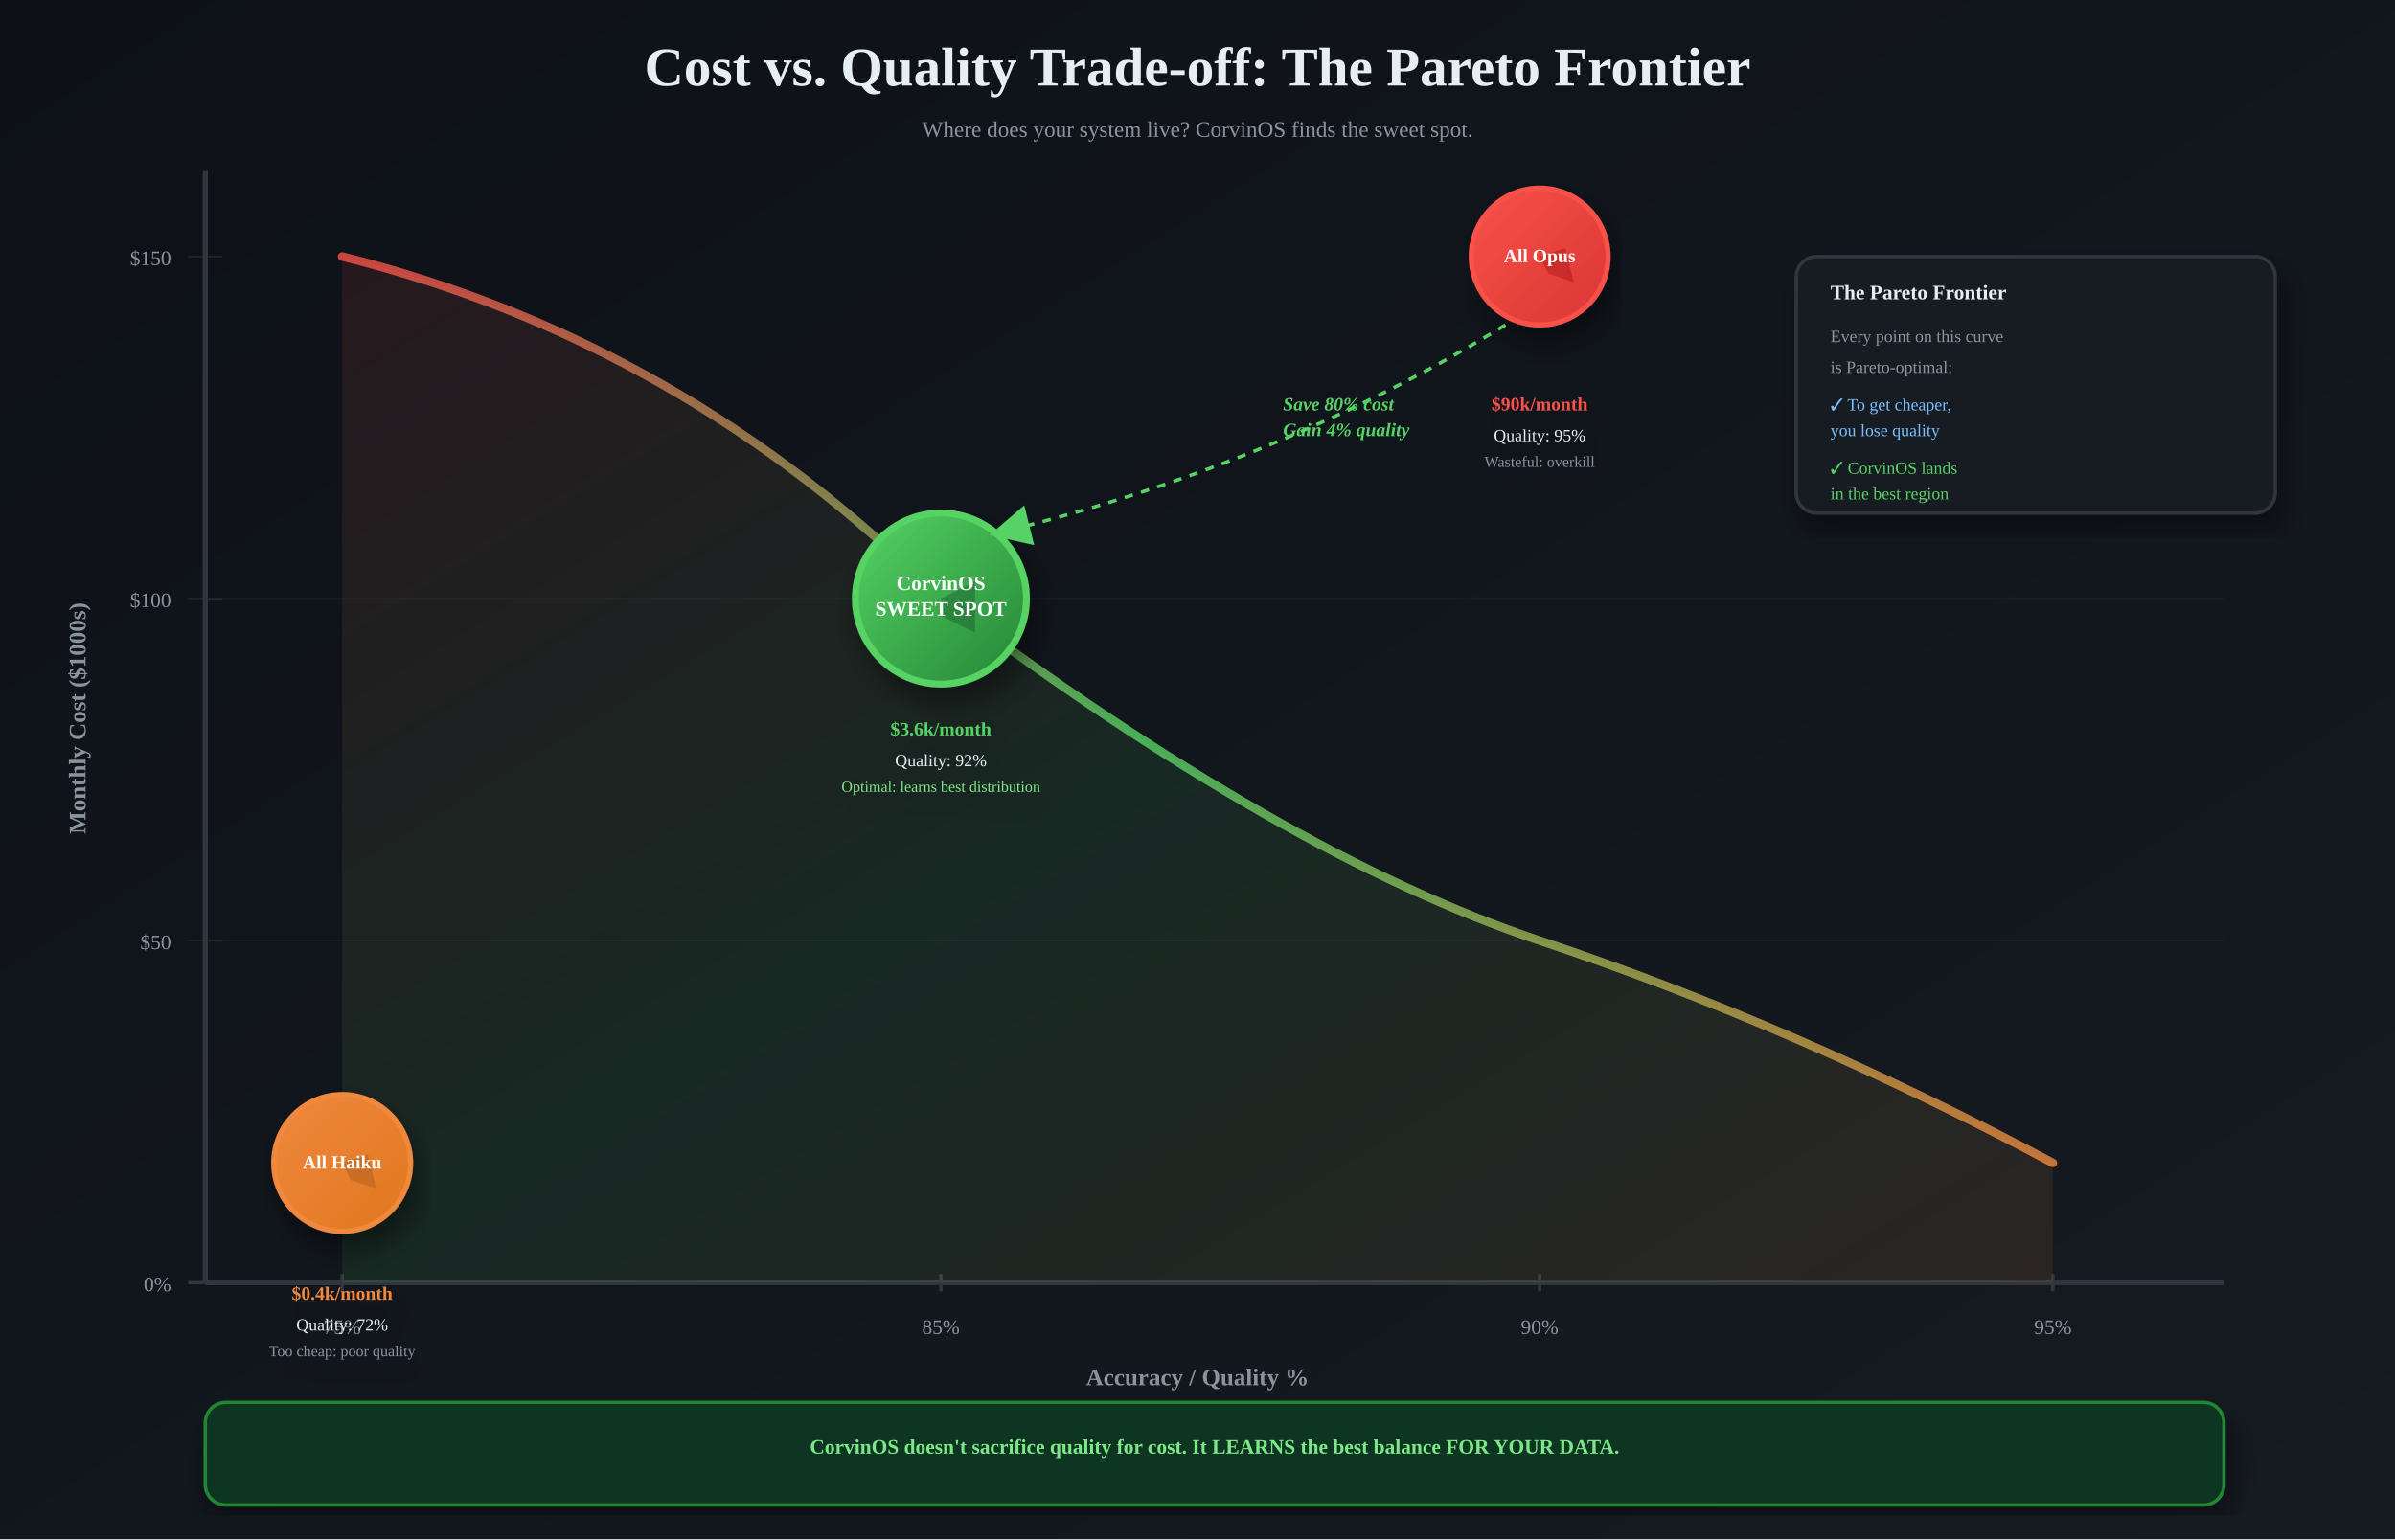
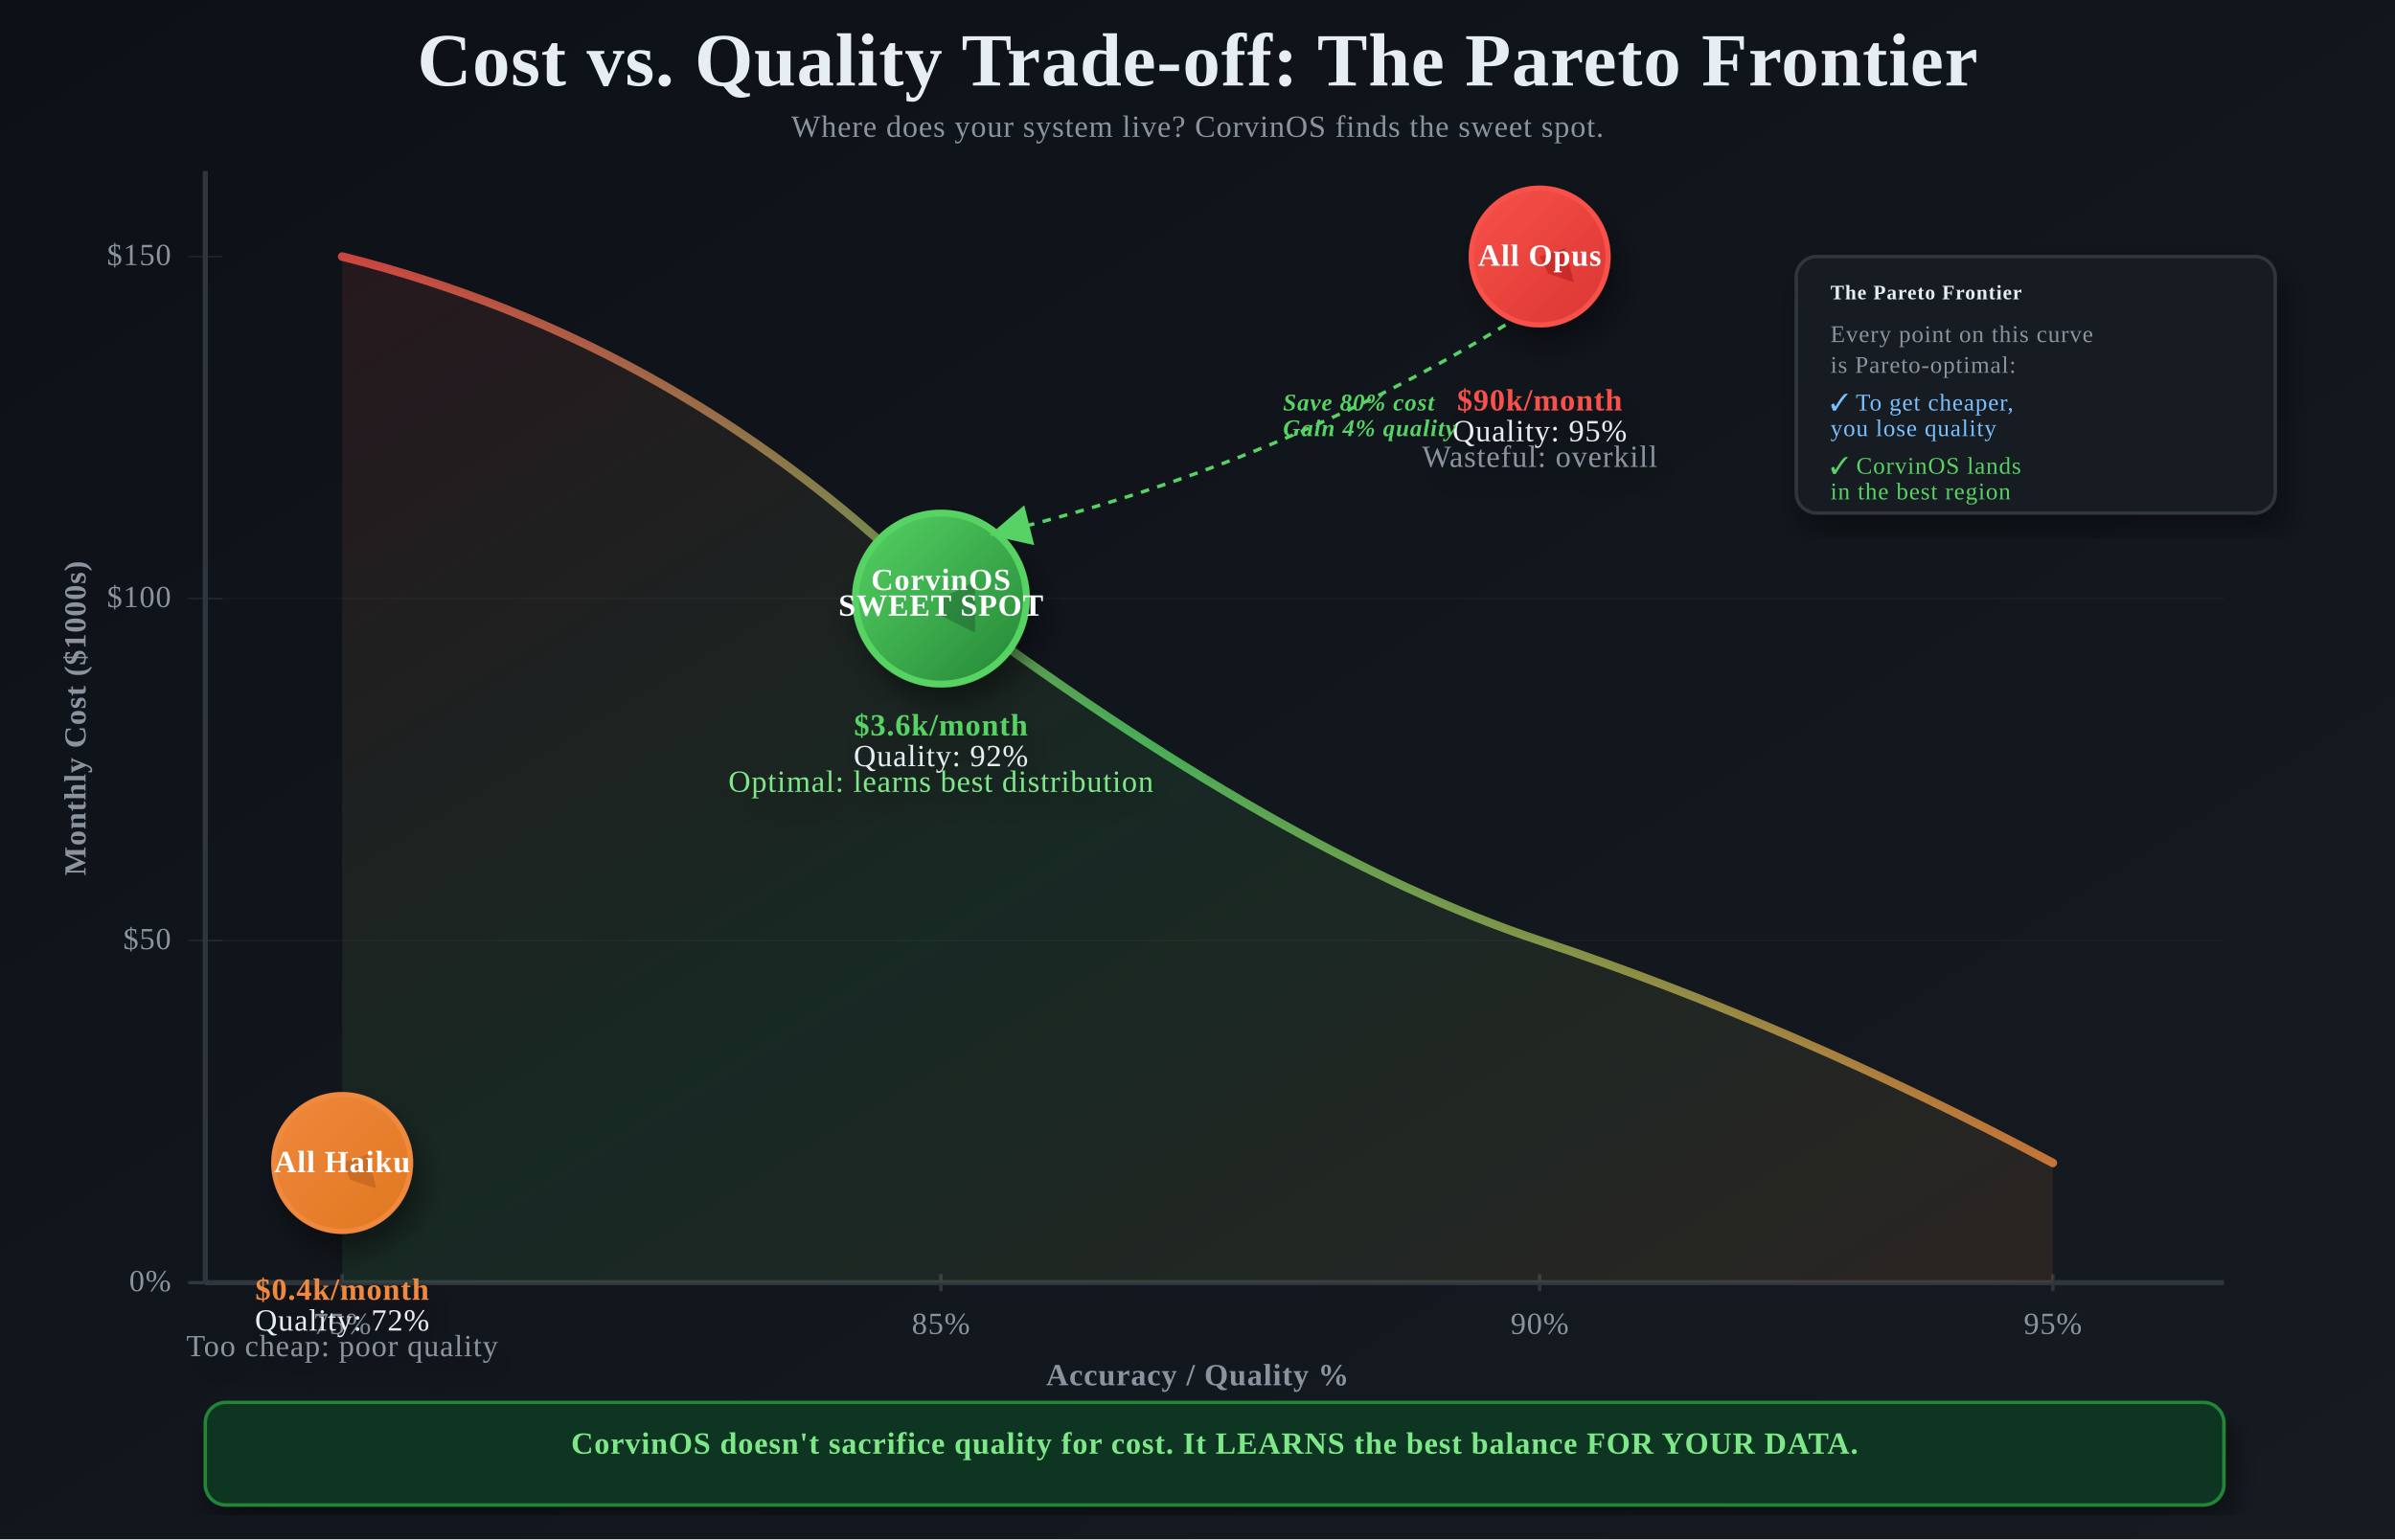
<svg xmlns="http://www.w3.org/2000/svg" viewBox="0 0 1400 900">
  <defs>
    <linearGradient id="bgGrad" x1="0%" y1="0%" x2="100%" y2="100%">
      <stop offset="0%" style="stop-color:#0d1117" />
      <stop offset="100%" style="stop-color:#161b22" />
    </linearGradient>
    <filter id="shadow3d">
      <feDropShadow dx="5" dy="10" stdDeviation="8" flood-opacity="0.4" />
    </filter>
    <linearGradient id="gradRed" x1="0%" y1="0%" x2="100%" y2="100%">
      <stop offset="0%" style="stop-color:#f85149" />
      <stop offset="100%" style="stop-color:#da3633" />
    </linearGradient>
    <linearGradient id="gradGreen" x1="0%" y1="0%" x2="100%" y2="100%">
      <stop offset="0%" style="stop-color:#56d364" />
      <stop offset="100%" style="stop-color:#238636" />
    </linearGradient>
    <linearGradient id="gradYellow" x1="0%" y1="0%" x2="100%" y2="100%">
      <stop offset="0%" style="stop-color:#f0883e" />
      <stop offset="100%" style="stop-color:#e0771f" />
    </linearGradient>
    <linearGradient id="curveGradient" x1="0%" y1="0%" x2="100%" y2="100%">
      <stop offset="0%" style="stop-color:#f85149" />
      <stop offset="50%" style="stop-color:#56d364" />
      <stop offset="100%" style="stop-color:#f0883e" />
    </linearGradient>
  </defs>
  <rect width="1400" height="900" fill="url(#bgGrad)" />
-   <text x="700" y="50" font-size="32" font-weight="bold" fill="#e6edf3" text-anchor="middle">
+   <text x="700" y="50" font-size="44" font-weight="bold" fill="#e6edf3" text-anchor="middle" letter-spacing="0.5">
    Cost vs. Quality Trade-off: The Pareto Frontier
  </text>
-   <text x="700" y="80" font-size="13" fill="#8b949e" text-anchor="middle">
+   <text x="700" y="80" font-size="18" fill="#8b949e" text-anchor="middle" letter-spacing="0.5">
    Where does your system live? CorvinOS finds the sweet spot.
  </text>
  <line x1="120" y1="750" x2="120" y2="100" stroke="#30363d" stroke-width="3" />
-   <text x="50" y="420" font-size="14" fill="#8b949e" text-anchor="middle" transform="rotate(-90 50 420)" font-weight="bold">
+   <text x="50" y="420" font-size="18" fill="#8b949e" text-anchor="middle" transform="rotate(-90 50 420)" font-weight="bold" letter-spacing="0.5">
    Monthly Cost ($1000s)
  </text>
  <line x1="120" y1="750" x2="1300" y2="750" stroke="#30363d" stroke-width="3" />
-   <text x="700" y="810" font-size="14" fill="#8b949e" text-anchor="middle" font-weight="bold">
+   <text x="700" y="810" font-size="18" fill="#8b949e" text-anchor="middle" font-weight="bold" letter-spacing="0.5">
    Accuracy / Quality %
  </text>
-   <text x="100" y="755" font-size="12" fill="#8b949e" text-anchor="end">0%</text>
+   <text x="100" y="755" font-size="18" fill="#8b949e" text-anchor="end" letter-spacing="0.5">0%</text>
  <line x1="110" y1="750" x2="130" y2="750" stroke="#30363d" stroke-width="2" />
-   <text x="100" y="555" font-size="12" fill="#8b949e" text-anchor="end">$50</text>
+   <text x="100" y="555" font-size="18" fill="#8b949e" text-anchor="end" letter-spacing="0.5">$50</text>
  <line x1="110" y1="550" x2="130" y2="550" stroke="#30363d" stroke-width="1" opacity="0.5" />
-   <text x="100" y="355" font-size="12" fill="#8b949e" text-anchor="end">$100</text>
+   <text x="100" y="355" font-size="18" fill="#8b949e" text-anchor="end" letter-spacing="0.5">$100</text>
  <line x1="110" y1="350" x2="130" y2="350" stroke="#30363d" stroke-width="1" opacity="0.5" />
-   <text x="100" y="155" font-size="12" fill="#8b949e" text-anchor="end">$150</text>
+   <text x="100" y="155" font-size="18" fill="#8b949e" text-anchor="end" letter-spacing="0.5">$150</text>
  <line x1="110" y1="150" x2="130" y2="150" stroke="#30363d" stroke-width="1" opacity="0.5" />
-   <text x="200" y="780" font-size="12" fill="#8b949e" text-anchor="middle">75%</text>
+   <text x="200" y="780" font-size="18" fill="#8b949e" text-anchor="middle" letter-spacing="0.5">75%</text>
  <line x1="200" y1="745" x2="200" y2="755" stroke="#30363d" stroke-width="2" />
-   <text x="550" y="780" font-size="12" fill="#8b949e" text-anchor="middle">85%</text>
+   <text x="550" y="780" font-size="18" fill="#8b949e" text-anchor="middle" letter-spacing="0.5">85%</text>
  <line x1="550" y1="745" x2="550" y2="755" stroke="#30363d" stroke-width="2" />
-   <text x="900" y="780" font-size="12" fill="#8b949e" text-anchor="middle">90%</text>
+   <text x="900" y="780" font-size="18" fill="#8b949e" text-anchor="middle" letter-spacing="0.5">90%</text>
  <line x1="900" y1="745" x2="900" y2="755" stroke="#30363d" stroke-width="2" />
-   <text x="1200" y="780" font-size="12" fill="#8b949e" text-anchor="middle">95%</text>
+   <text x="1200" y="780" font-size="18" fill="#8b949e" text-anchor="middle" letter-spacing="0.5">95%</text>
  <line x1="1200" y1="745" x2="1200" y2="755" stroke="#30363d" stroke-width="2" />
  <line x1="120" y1="550" x2="1300" y2="550" stroke="#30363d" stroke-width="1" opacity="0.2" />
  <line x1="120" y1="350" x2="1300" y2="350" stroke="#30363d" stroke-width="1" opacity="0.2" />
  <path d="M 200 150 Q 400 200 550 350 Q 750 500 900 550 Q 1050 600 1200 680" stroke="url(#curveGradient)" stroke-width="5" fill="none" stroke-linecap="round" opacity="0.8" />
  <path d="M 200 150 Q 400 200 550 350 Q 750 500 900 550 Q 1050 600 1200 680 L 1200 750 L 200 750 Z" fill="url(#curveGradient)" opacity="0.1" />
  <g filter="url(#shadow3d)">
    <circle cx="900" cy="150" r="40" fill="url(#gradRed)" stroke="#f85149" stroke-width="3" />
    <polygon points="900,150 915,145 920,165 905,160" fill="#8b0000" opacity="0.3" />
-     <text x="900" y="150" font-size="11" fill="#ffffff" text-anchor="middle" font-weight="bold" dy="0.3em">All Opus</text>
-     <text x="900" y="240" font-size="11" fill="#f85149" text-anchor="middle" font-weight="bold">$90k/month</text>
-     <text x="900" y="258" font-size="10" fill="#e6edf3" text-anchor="middle">Quality: 95%</text>
-     <text x="900" y="273" font-size="9" fill="#8b949e" text-anchor="middle">Wasteful: overkill</text>
+     <text x="900" y="150" font-size="18" fill="#ffffff" text-anchor="middle" font-weight="bold" dy="0.3em" letter-spacing="0.5">All Opus</text>
+     <text x="900" y="240" font-size="18" fill="#f85149" text-anchor="middle" font-weight="bold" letter-spacing="0.5">$90k/month</text>
+     <text x="900" y="258" font-size="18" fill="#e6edf3" text-anchor="middle" letter-spacing="0.5">Quality: 95%</text>
+     <text x="900" y="273" font-size="18" fill="#8b949e" text-anchor="middle" letter-spacing="0.5">Wasteful: overkill</text>
  </g>
  <g filter="url(#shadow3d)">
    <circle cx="550" cy="350" r="50" fill="url(#gradGreen)" stroke="#56d364" stroke-width="4" />
    <polygon points="550,350 570,340 570,370 550,360" fill="#0d3622" opacity="0.3" />
-     <text x="550" y="345" font-size="12" fill="#ffffff" text-anchor="middle" font-weight="bold">CorvinOS</text>
-     <text x="550" y="360" font-size="12" fill="#ffffff" text-anchor="middle" font-weight="bold">SWEET SPOT</text>
-     <text x="550" y="430" font-size="11" fill="#56d364" text-anchor="middle" font-weight="bold">$3.6k/month</text>
-     <text x="550" y="448" font-size="10" fill="#e6edf3" text-anchor="middle">Quality: 92%</text>
-     <text x="550" y="463" font-size="9" fill="#7ee787" text-anchor="middle">Optimal: learns best distribution</text>
+     <text x="550" y="345" font-size="18" fill="#ffffff" text-anchor="middle" font-weight="bold" letter-spacing="0.5">CorvinOS</text>
+     <text x="550" y="360" font-size="18" fill="#ffffff" text-anchor="middle" font-weight="bold" letter-spacing="0.5">SWEET SPOT</text>
+     <text x="550" y="430" font-size="18" fill="#56d364" text-anchor="middle" font-weight="bold" letter-spacing="0.5">$3.6k/month</text>
+     <text x="550" y="448" font-size="18" fill="#e6edf3" text-anchor="middle" letter-spacing="0.5">Quality: 92%</text>
+     <text x="550" y="463" font-size="18" fill="#7ee787" text-anchor="middle" letter-spacing="0.5">Optimal: learns best distribution</text>
  </g>
  <g filter="url(#shadow3d)">
    <circle cx="200" cy="680" r="40" fill="url(#gradYellow)" stroke="#f0883e" stroke-width="3" />
    <polygon points="200,680 215,675 220,695 205,690" fill="#8b4513" opacity="0.3" />
-     <text x="200" y="680" font-size="11" fill="#ffffff" text-anchor="middle" font-weight="bold" dy="0.3em">All Haiku</text>
-     <text x="200" y="760" font-size="11" fill="#f0883e" text-anchor="middle" font-weight="bold">$0.4k/month</text>
-     <text x="200" y="778" font-size="10" fill="#e6edf3" text-anchor="middle">Quality: 72%</text>
-     <text x="200" y="793" font-size="9" fill="#8b949e" text-anchor="middle">Too cheap: poor quality</text>
+     <text x="200" y="680" font-size="18" fill="#ffffff" text-anchor="middle" font-weight="bold" dy="0.3em" letter-spacing="0.5">All Haiku</text>
+     <text x="200" y="760" font-size="18" fill="#f0883e" text-anchor="middle" font-weight="bold" letter-spacing="0.5">$0.4k/month</text>
+     <text x="200" y="778" font-size="18" fill="#e6edf3" text-anchor="middle" letter-spacing="0.5">Quality: 72%</text>
+     <text x="200" y="793" font-size="18" fill="#8b949e" text-anchor="middle" letter-spacing="0.5">Too cheap: poor quality</text>
  </g>
  <path d="M 880 190 Q 750 270 590 310" stroke="#56d364" stroke-width="2" stroke-dasharray="5,5" fill="none" marker-end="url(#arrowGreen)" />
-   <text x="750" y="240" font-size="11" fill="#56d364" font-weight="bold" font-style="italic">Save 80% cost</text>
-   <text x="750" y="255" font-size="11" fill="#56d364" font-weight="bold" font-style="italic">Gain 4% quality</text>
+   <text x="750" y="240" font-size="14" fill="#56d364" font-weight="bold" font-style="italic" letter-spacing="0.5">Save 80% cost</text>
+   <text x="750" y="255" font-size="14" fill="#56d364" font-weight="bold" font-style="italic" letter-spacing="0.5">Gain 4% quality</text>
  <g filter="url(#shadow3d)">
    <rect x="1050" y="150" width="280" height="150" rx="12" fill="#161b22" stroke="#30363d" stroke-width="2" />
-     <text x="1070" y="175" font-size="12" font-weight="bold" fill="#e6edf3">The Pareto Frontier</text>
-     <text x="1070" y="200" font-size="10" fill="#8b949e">Every point on this curve</text>
-     <text x="1070" y="218" font-size="10" fill="#8b949e">is Pareto-optimal:</text>
-     <text x="1070" y="240" font-size="10" fill="#79c0ff">✓ To get cheaper,</text>
-     <text x="1070" y="255" font-size="10" fill="#79c0ff">you lose quality</text>
-     <text x="1070" y="277" font-size="10" fill="#56d364">✓ CorvinOS lands</text>
-     <text x="1070" y="292" font-size="10" fill="#56d364">in the best region</text>
+     <text x="1070" y="175" font-size="12" font-weight="bold" fill="#e6edf3" letter-spacing="0.5">The Pareto Frontier</text>
+     <text x="1070" y="200" font-size="14" fill="#8b949e" letter-spacing="0.5">Every point on this curve</text>
+     <text x="1070" y="218" font-size="14" fill="#8b949e" letter-spacing="0.5">is Pareto-optimal:</text>
+     <text x="1070" y="240" font-size="14" fill="#79c0ff" letter-spacing="0.5">✓ To get cheaper,</text>
+     <text x="1070" y="255" font-size="14" fill="#79c0ff" letter-spacing="0.5">you lose quality</text>
+     <text x="1070" y="277" font-size="14" fill="#56d364" letter-spacing="0.5">✓ CorvinOS lands</text>
+     <text x="1070" y="292" font-size="14" fill="#56d364" letter-spacing="0.5">in the best region</text>
  </g>
  <g filter="url(#shadow3d)">
    <rect x="120" y="820" width="1180" height="60" rx="12" fill="#0a3622" stroke="#238636" stroke-width="2" />
-     <text x="710" y="850" font-size="12" fill="#7ee787" text-anchor="middle" font-weight="bold">
+     <text x="710" y="850" font-size="18" fill="#7ee787" text-anchor="middle" font-weight="bold" letter-spacing="0.5">
      CorvinOS doesn't sacrifice quality for cost. It LEARNS the best balance FOR YOUR DATA.
    </text>
  </g>
  <defs>
    <marker id="arrowGreen" markerWidth="12" markerHeight="12" refX="6" refY="6" orient="auto">
      <polygon points="0,0 12,6 0,12" fill="#56d364" />
    </marker>
  </defs>
</svg>
